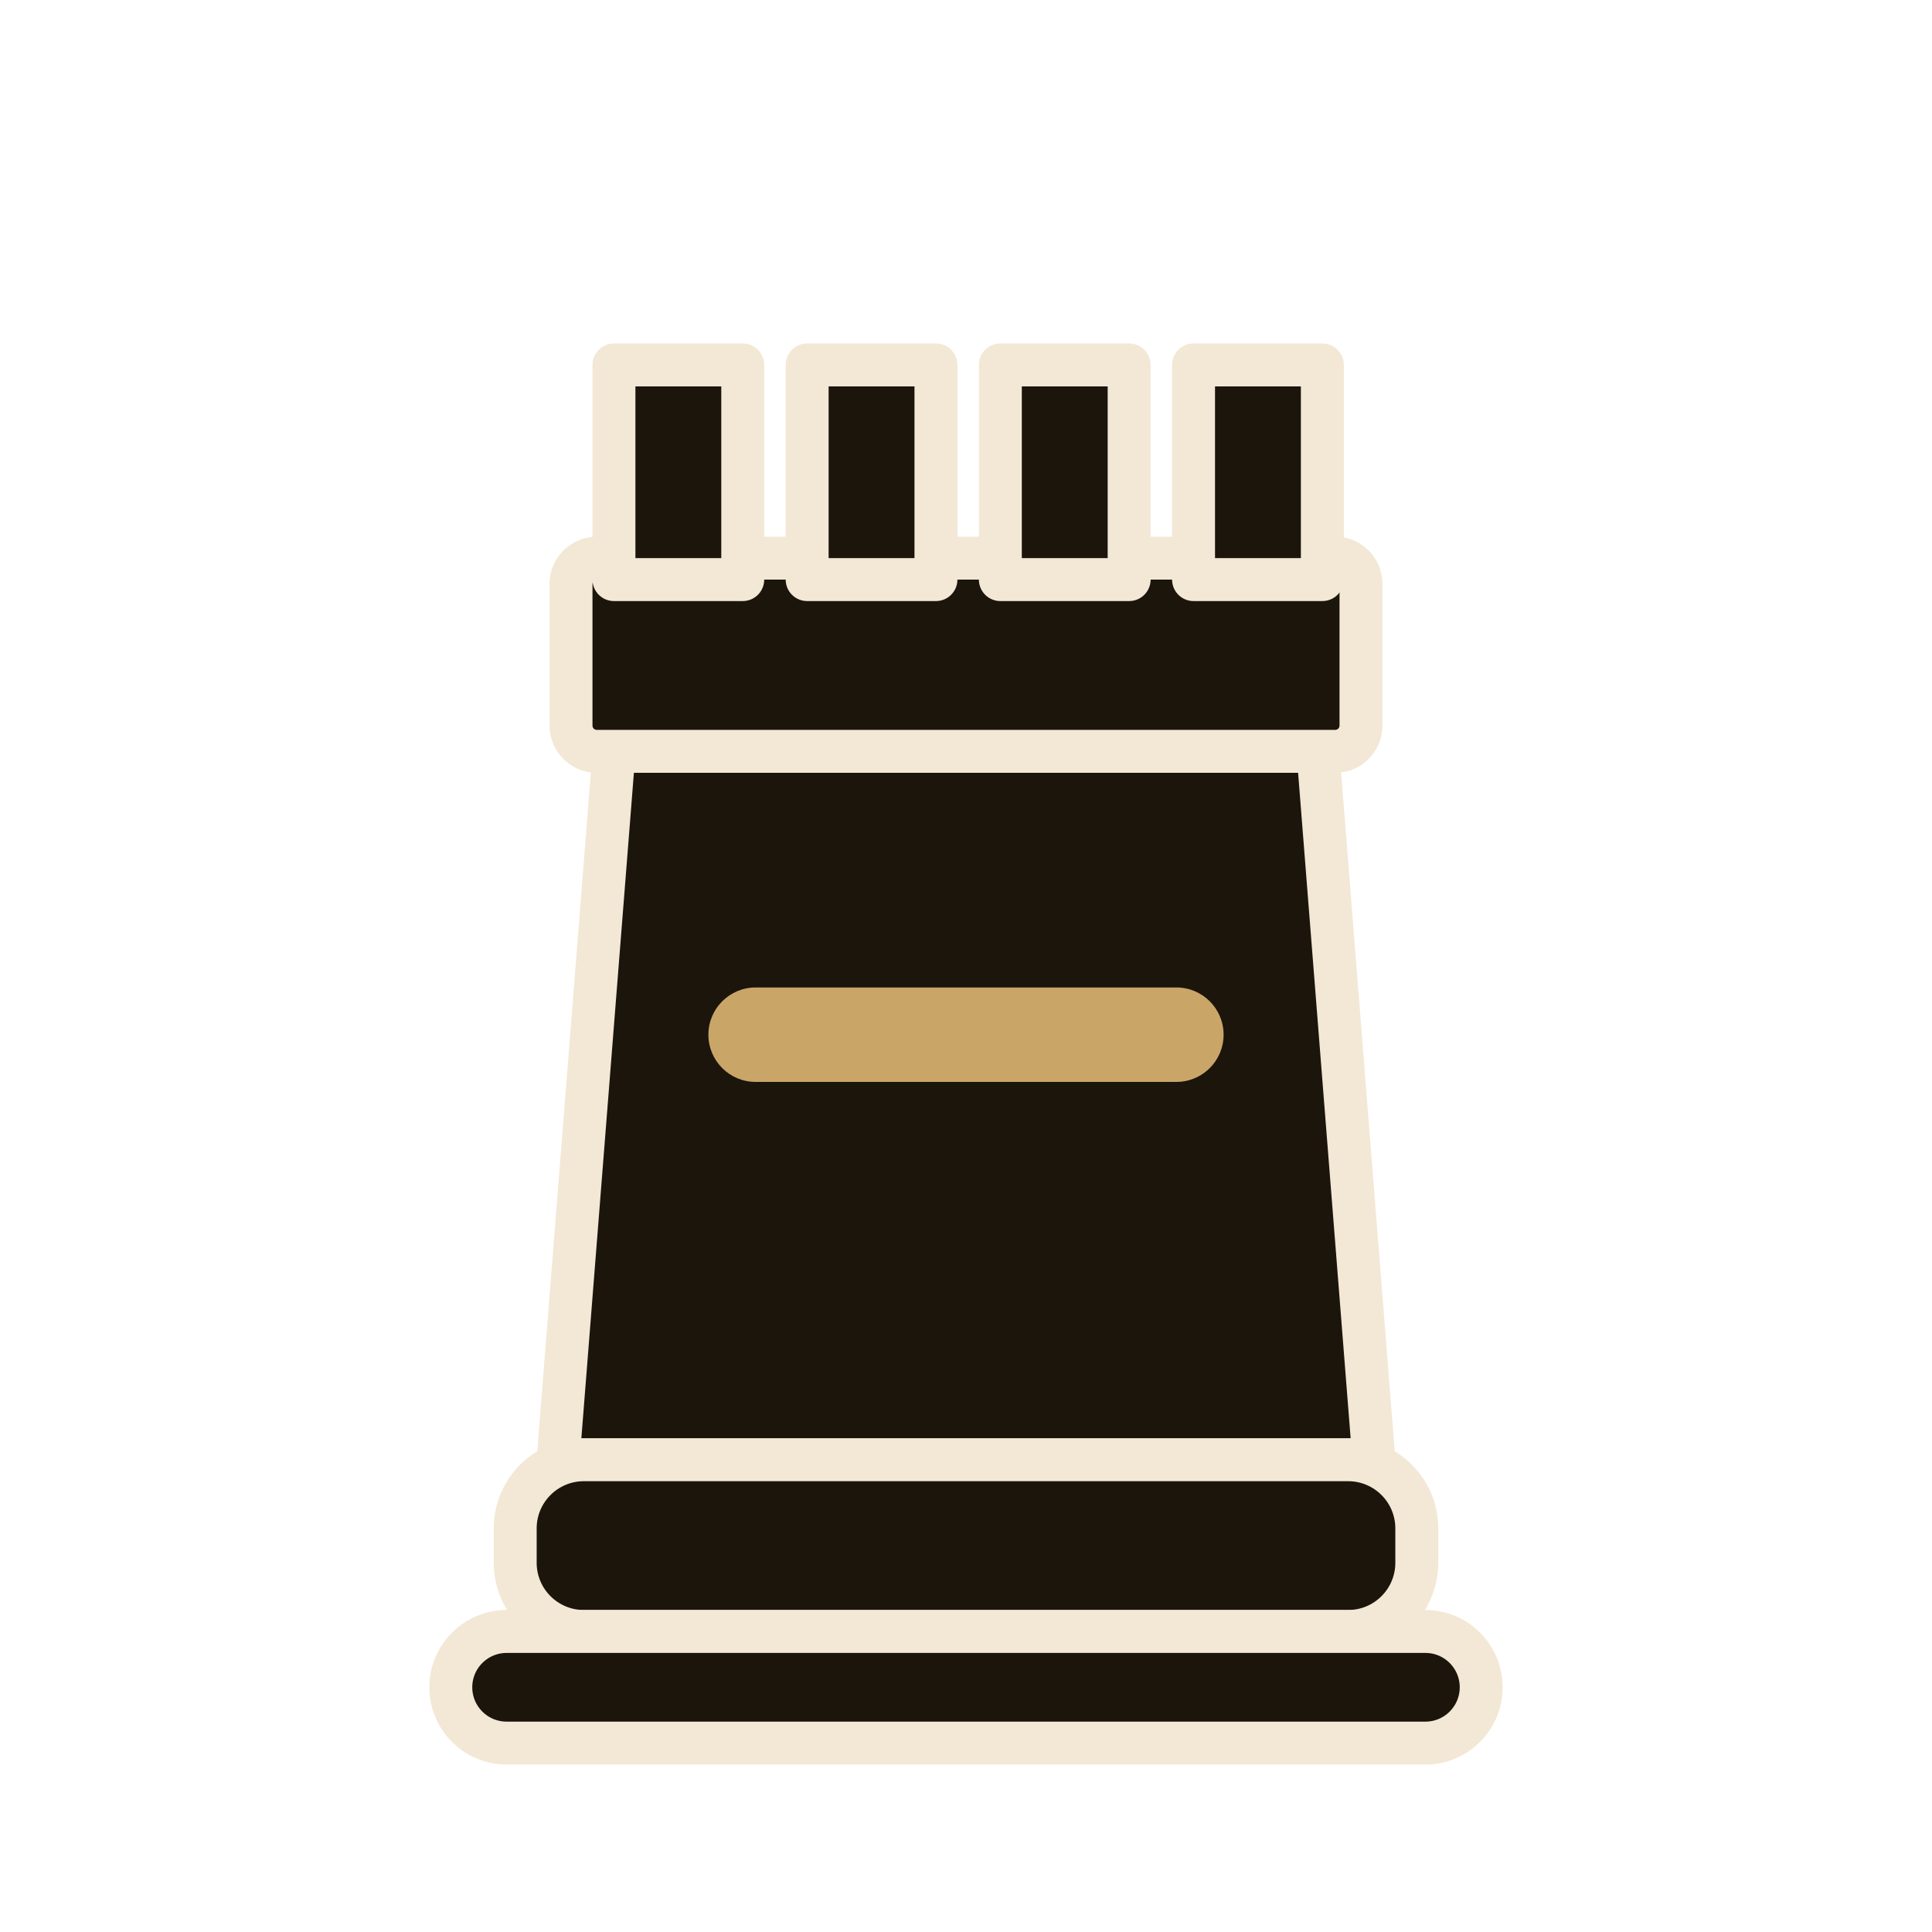
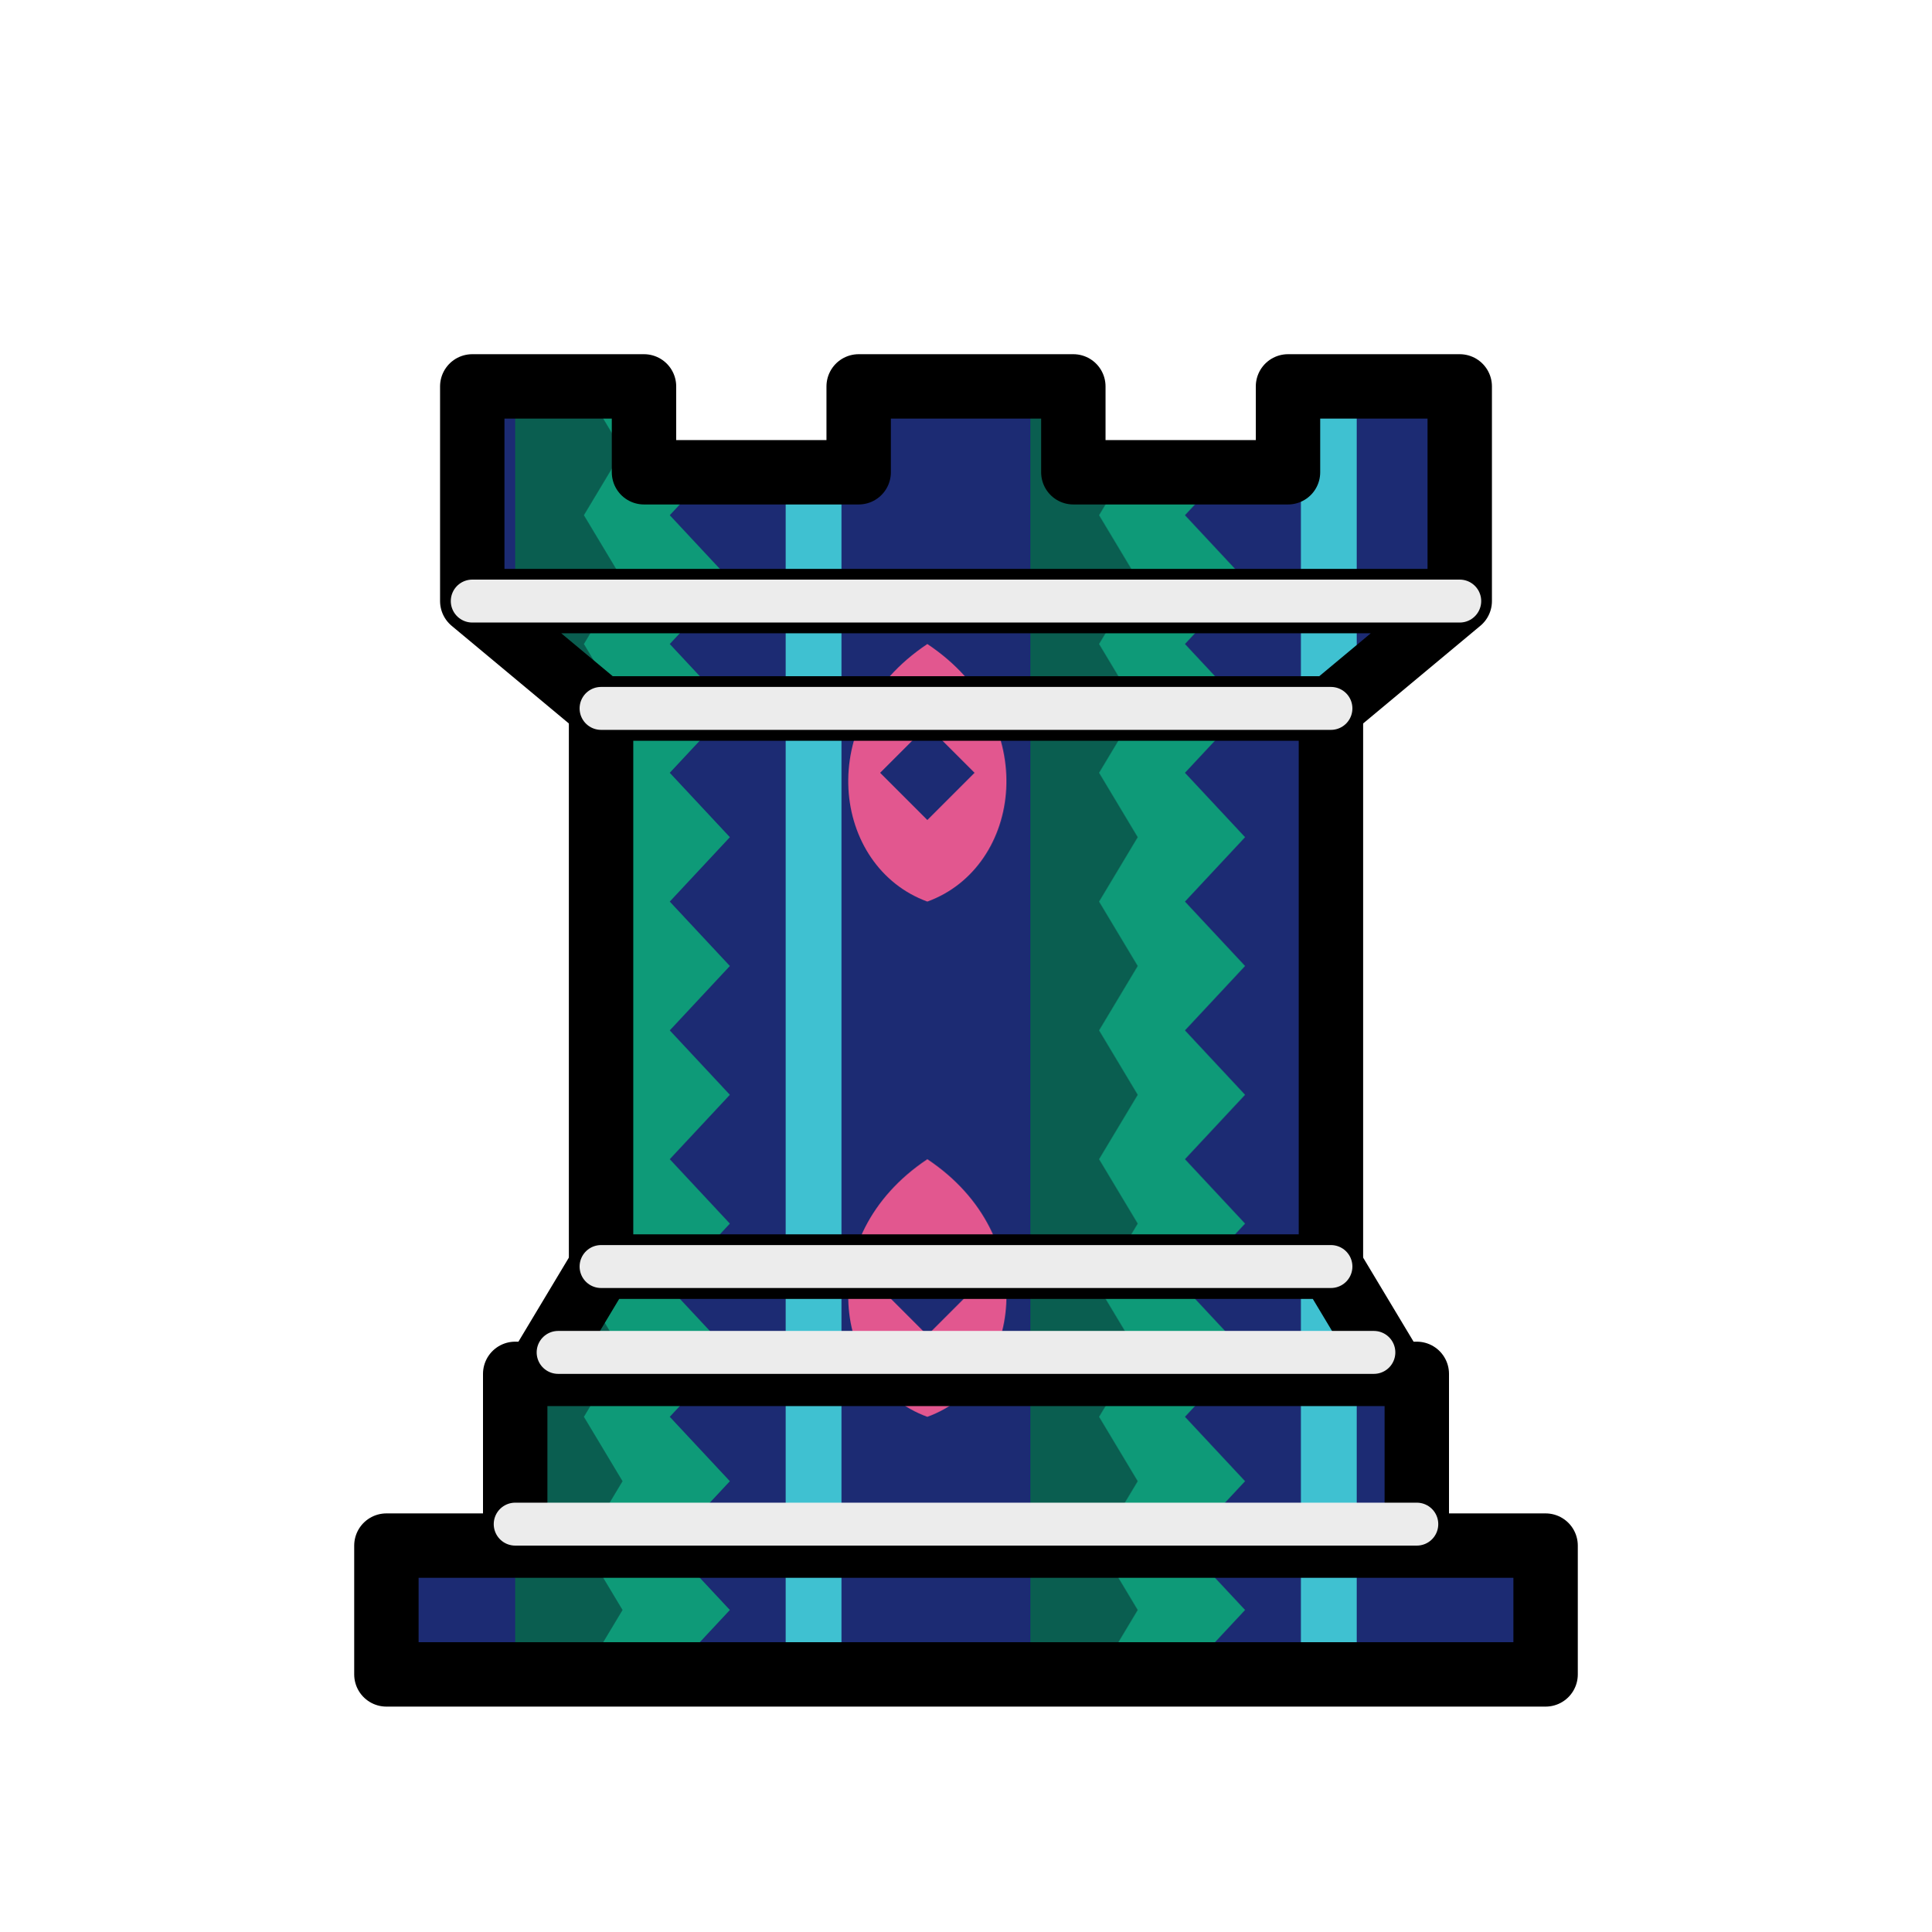
- <svg xmlns="http://www.w3.org/2000/svg" width="45" height="45" viewBox="0 0 45 45">
-   <g fill="#1c150c" stroke="#f2e8d5" stroke-width="1" stroke-linejoin="round">
-     <style>.piece-band{fill:#c9a668;stroke:none}.piece-line{stroke:#f2e8d5;stroke-width:1.1}.piece-eye{fill:#f2e8d5;stroke:none}</style>
-     <path d="M 13.00 34 L 14.50 15 L 30.50 15 L 32.00 34 Z" />
-     <rect x="12.00" y="34" width="21.00" height="4" rx="1.6" />
-     <rect x="10.50" y="38" width="24.00" height="2.6" rx="1.3" />
-     <rect x="13.30" y="13" width="18.4" height="4.5" rx="0.6" />
-     <rect x="14.30" y="8.5" width="3" height="5" />
-     <rect x="18.80" y="8.5" width="3" height="5" />
-     <rect x="23.30" y="8.5" width="3" height="5" />
-     <rect x="27.80" y="8.5" width="3" height="5" />
-     <rect x="16.50" y="23" width="12" height="2.2" rx="1.1" class="piece-band" />
+ <svg xmlns="http://www.w3.org/2000/svg" width="45" height="45">
+   <defs>
+     <pattern id="atlas" width="12" height="12" patternUnits="userSpaceOnUse">
+       <rect width="12" height="12" fill="#1c2b73" />
+       <path d="M0 0H3.6L5 1.5L3.6 3L5 4.5L3.6 6L5 7.5L3.6 9L5 10.5L3.6 12H0Z" fill="#0e9a78" />
+       <path d="M0 0H1.6L2.5 1.5L1.6 3L2.5 4.5L1.6 6L2.5 7.5L1.6 9L2.5 10.5L1.6 12H0Z" fill="#0a5e50" />
+       <rect x="6.3" width="1.3" height="12" fill="#3fc1d1" />
+       <path d="M9.6 3C12.3 4.8 11.8 8.2 9.6 9C7.4 8.2 6.9 4.8 9.6 3Z" fill="#e2578f" />
+       <path d="M9.6 4.9L10.7 6L9.6 7.1L8.5 6Z" fill="#1c2b73" />
+     </pattern>
+   </defs>
+   <g fill="url(#atlas)" fill-rule="evenodd" stroke="#000" stroke-width="1.5" stroke-linecap="round" stroke-linejoin="round">
+     <path d="M9 39h27v-3H9v3zm3.5-7l1.5-2.5h17l1.5 2.5h-20zm-.5 4v-4h21v4H12z" stroke-linecap="butt" />
+     <path d="M14 29.5v-13h17v13H14z" stroke-linecap="butt" stroke-linejoin="miter" />
+     <path d="M14 16.5L11 14h23l-3 2.5H14zM11 14V9h4v2h5V9h5v2h5V9h4v5H11z" stroke-linecap="butt" />
+     <path d="M12 35.5h21m-20-4h19m-18-2h17m-17-13h17M11 14h23" fill="none" stroke="#ececec" stroke-width="1" stroke-linejoin="miter" />
  </g>
</svg>
